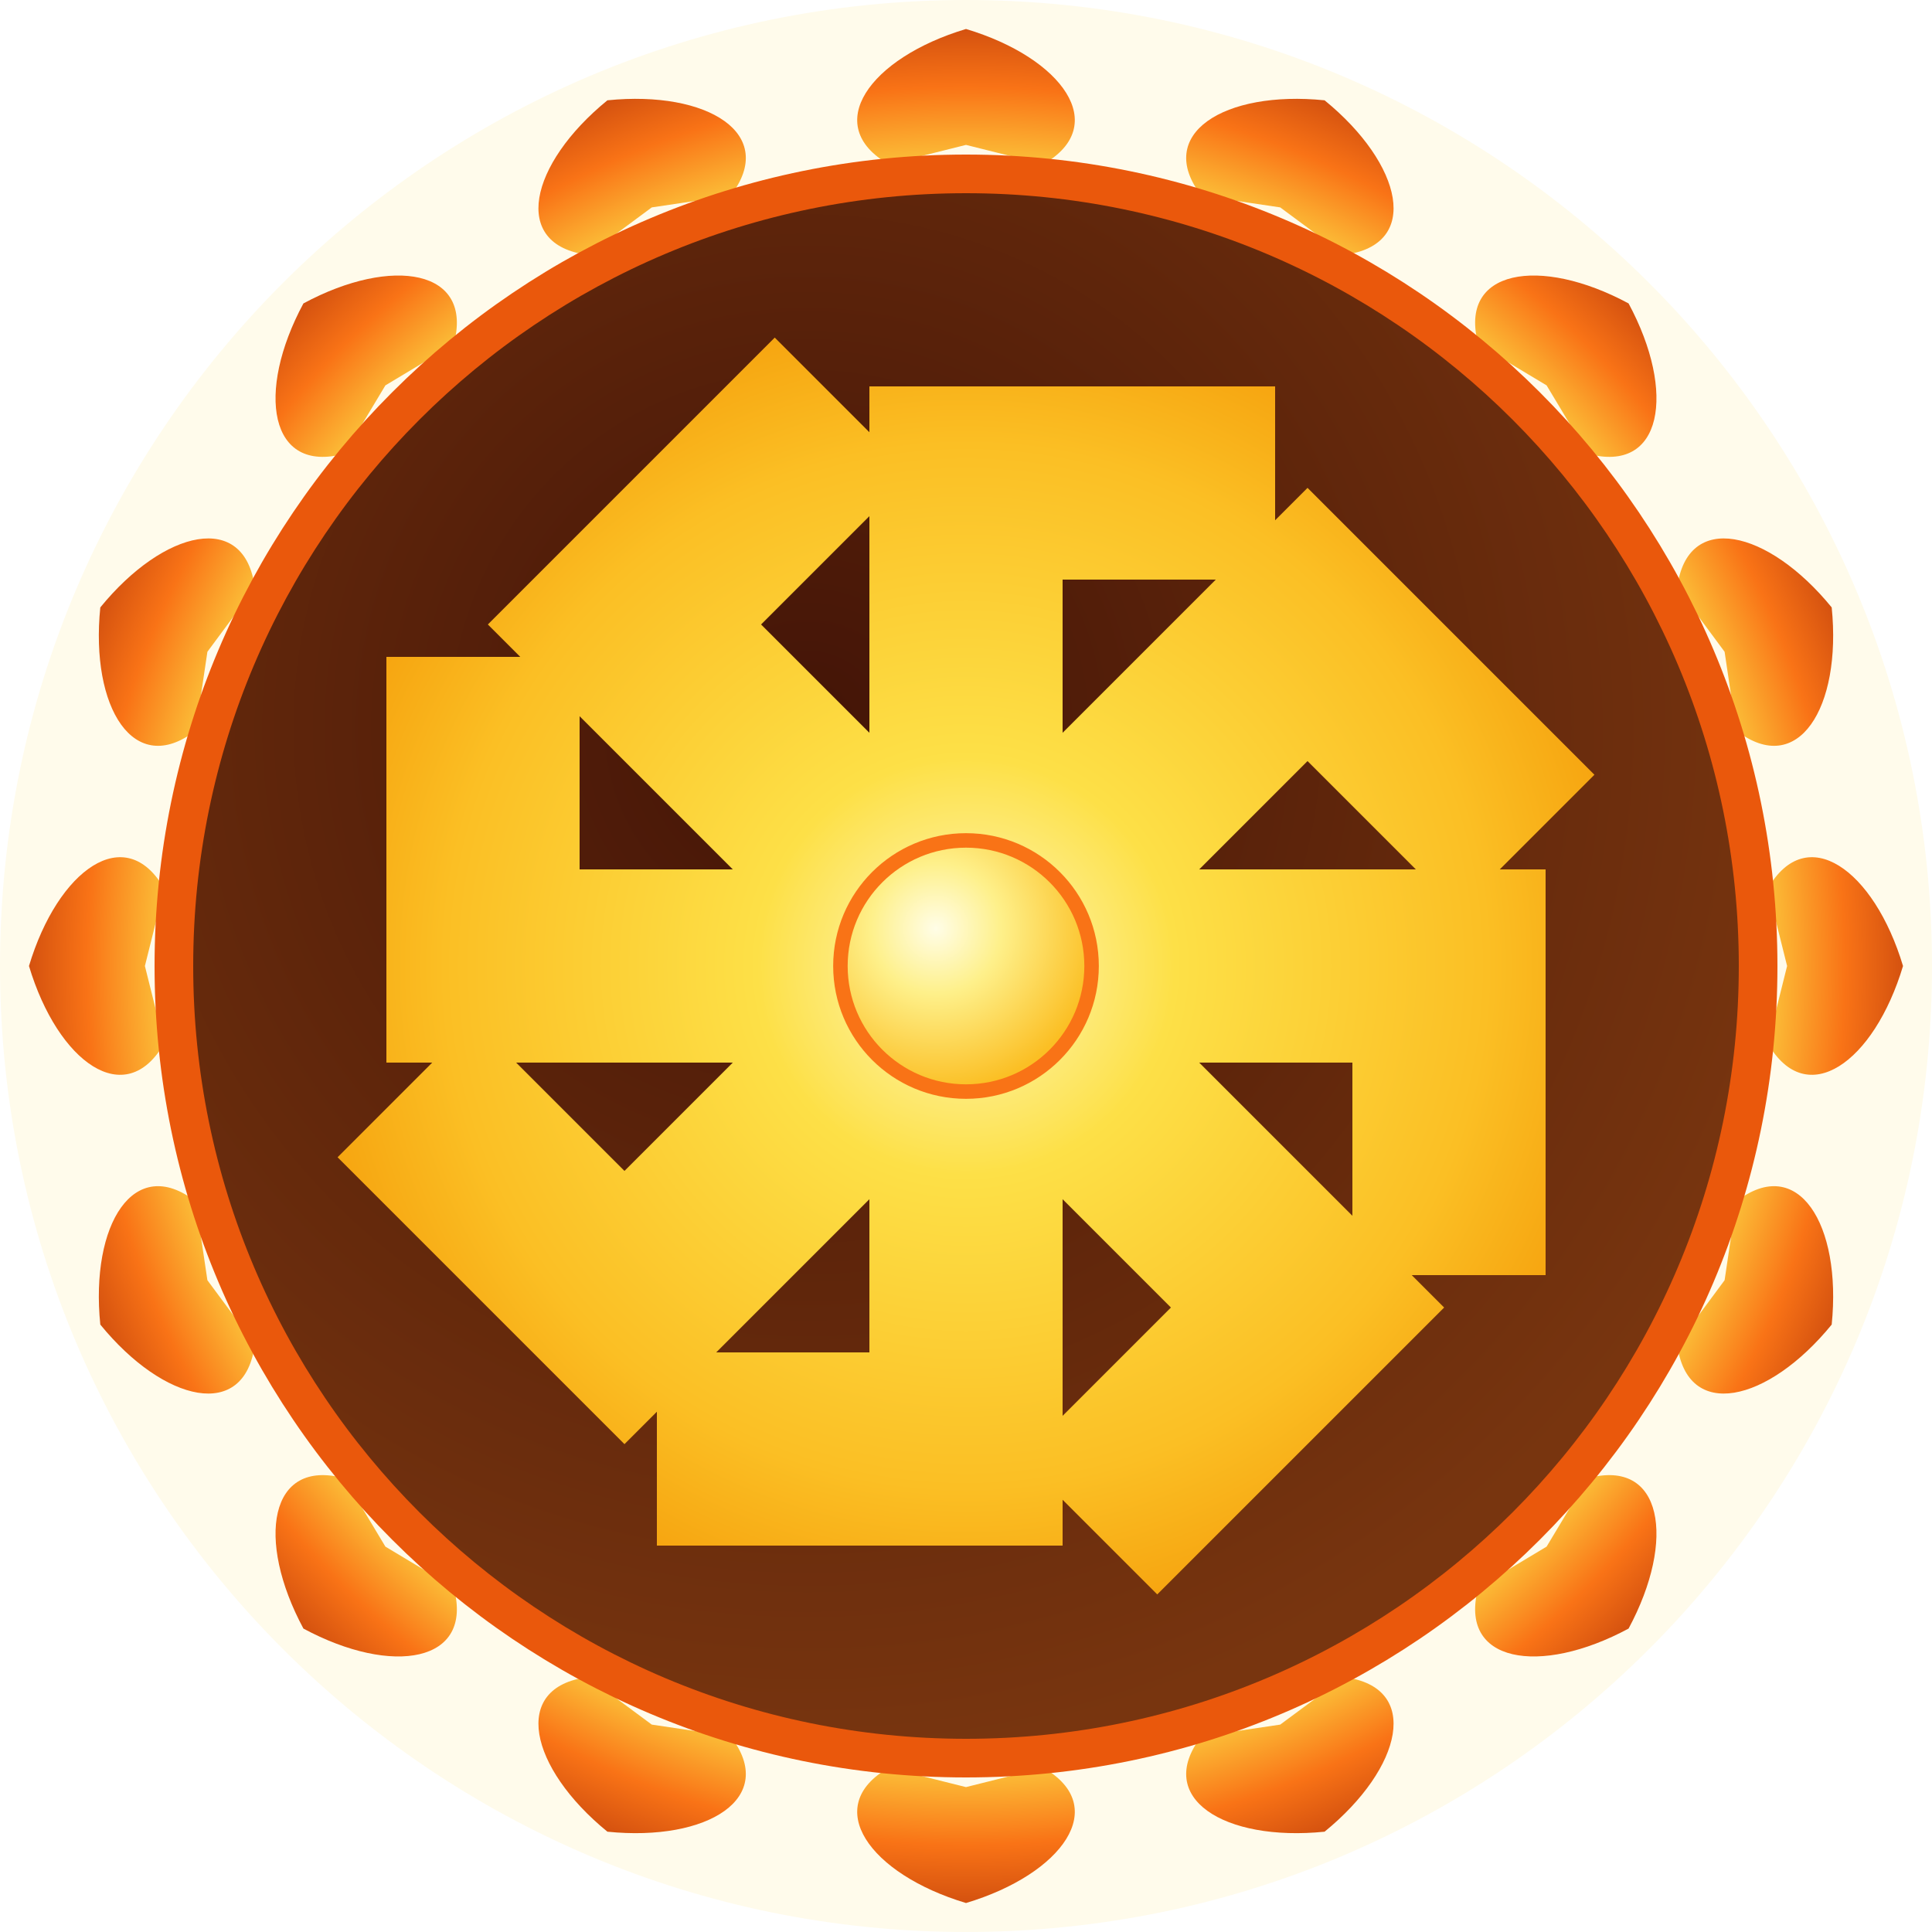
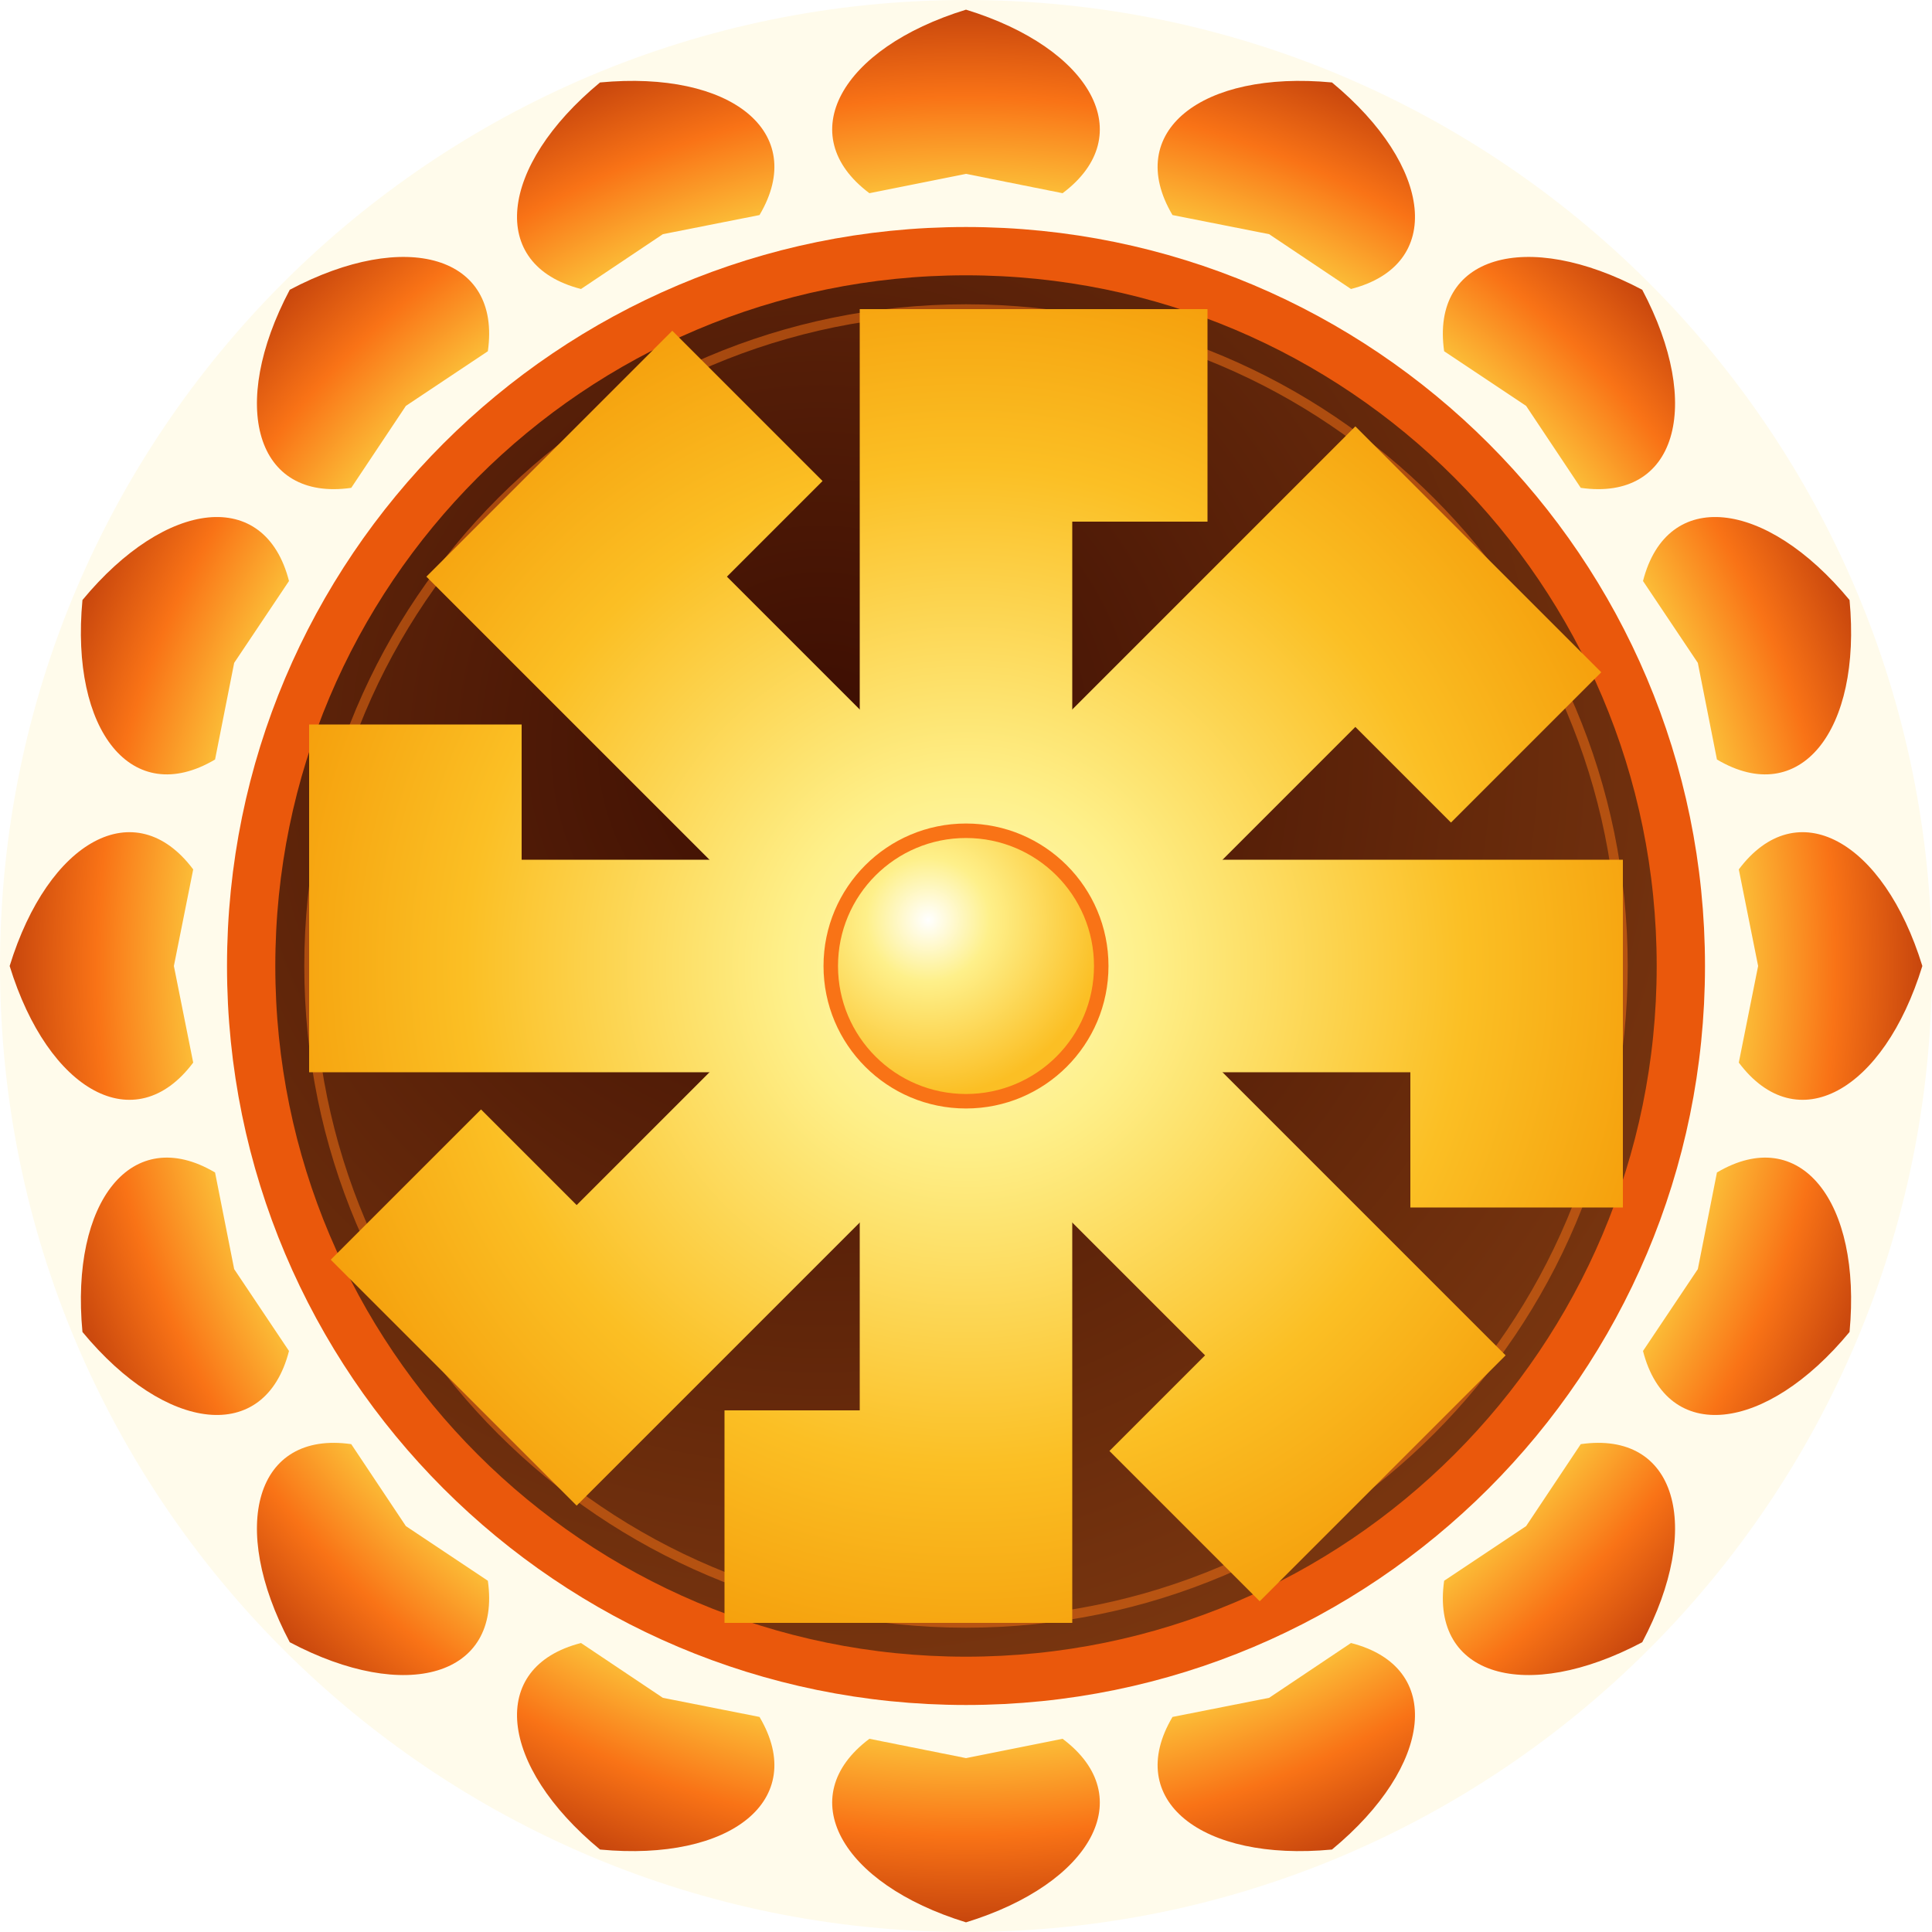
<svg xmlns="http://www.w3.org/2000/svg" viewBox="0 0 200 200" width="200" height="200">
  <defs>
    <radialGradient id="flG" cx="100" cy="100" r="100" gradientUnits="userSpaceOnUse">
-       <stop offset="80%" stop-color="#fde047" />
-       <stop offset="91%" stop-color="#f97316" />
+       <stop offset="76%" stop-color="#fde047" />
+       <stop offset="90%" stop-color="#f97316" />
      <stop offset="100%" stop-color="#c2410c" />
    </radialGradient>
    <radialGradient id="dkBg" cx="40%" cy="35%" r="65%">
-       <stop offset="0%" stop-color="#431407" />
+       <stop offset="0%" stop-color="#3b0d02" />
      <stop offset="100%" stop-color="#78350f" />
    </radialGradient>
-     <radialGradient id="armG" cx="100" cy="100" r="72" gradientUnits="userSpaceOnUse">
+     <radialGradient id="armG" cx="100" cy="100" r="74" gradientUnits="userSpaceOnUse">
      <stop offset="0%" stop-color="#fef9c3" />
-       <stop offset="30%" stop-color="#fde047" />
-       <stop offset="75%" stop-color="#fbbf24" />
+       <stop offset="25%" stop-color="#fef08a" />
+       <stop offset="70%" stop-color="#fbbf24" />
      <stop offset="100%" stop-color="#f59e0b" />
    </radialGradient>
-     <radialGradient id="ctrG" cx="38%" cy="35%" r="65%">
-       <stop offset="0%" stop-color="#fffde7" />
-       <stop offset="40%" stop-color="#fef08a" />
+     <radialGradient id="ctrG" cx="36%" cy="33%" r="65%">
+       <stop offset="0%" stop-color="#ffffff" />
+       <stop offset="35%" stop-color="#fef08a" />
      <stop offset="100%" stop-color="#fbbf24" />
    </radialGradient>
-     <path id="fl" fill="url(#flG)" d="M 100,3 C 90,6 85,13 92,17 L 100,15 L 108,17 C 115,13 110,6 100,3 Z" />
-     <path id="arm" fill="url(#armG)" d="M 90,100 L 90,40 L 132,40 L 132,60 L 110,60 L 110,100 Z" />
+     <path id="fl" fill="url(#flG)" d="M 100,1 C 87,5 82,14 90,20 L 100,18 L 110,20 C 118,14 113,5 100,1 Z" />
+     <path id="arm" fill="url(#armG)" d="M 89,100 L 89,32 L 125,32 L 125,54 L 111,54 L 111,100 Z" />
  </defs>
  <circle cx="100" cy="100" r="100" fill="#fffbeb" />
  <use href="#fl" transform="rotate(0,100,100)" />
  <use href="#fl" transform="rotate(22.5,100,100)" />
  <use href="#fl" transform="rotate(45,100,100)" />
  <use href="#fl" transform="rotate(67.5,100,100)" />
  <use href="#fl" transform="rotate(90,100,100)" />
  <use href="#fl" transform="rotate(112.5,100,100)" />
  <use href="#fl" transform="rotate(135,100,100)" />
  <use href="#fl" transform="rotate(157.5,100,100)" />
  <use href="#fl" transform="rotate(180,100,100)" />
  <use href="#fl" transform="rotate(202.5,100,100)" />
  <use href="#fl" transform="rotate(225,100,100)" />
  <use href="#fl" transform="rotate(247.5,100,100)" />
  <use href="#fl" transform="rotate(270,100,100)" />
  <use href="#fl" transform="rotate(292.5,100,100)" />
  <use href="#fl" transform="rotate(315,100,100)" />
  <use href="#fl" transform="rotate(337.5,100,100)" />
-   <circle cx="100" cy="100" r="82" fill="url(#dkBg)" stroke="#ea580c" stroke-width="4" />
+   <circle cx="100" cy="100" r="74" fill="url(#dkBg)" stroke="#ea580c" stroke-width="5" />
+   <circle cx="100" cy="100" r="68" fill="none" stroke="#f97316" stroke-width="1" opacity="0.5" />
  <use href="#arm" transform="rotate(0,100,100)" />
  <use href="#arm" transform="rotate(45,100,100)" />
  <use href="#arm" transform="rotate(90,100,100)" />
  <use href="#arm" transform="rotate(135,100,100)" />
  <use href="#arm" transform="rotate(180,100,100)" />
  <use href="#arm" transform="rotate(225,100,100)" />
  <use href="#arm" transform="rotate(270,100,100)" />
  <use href="#arm" transform="rotate(315,100,100)" />
-   <circle cx="100" cy="100" r="13" fill="url(#ctrG)" />
-   <circle cx="100" cy="100" r="13" fill="none" stroke="#f97316" stroke-width="1.5" />
+   <circle cx="100" cy="100" r="14" fill="url(#ctrG)" />
+   <circle cx="100" cy="100" r="14" fill="none" stroke="#f97316" stroke-width="1.5" />
</svg>
